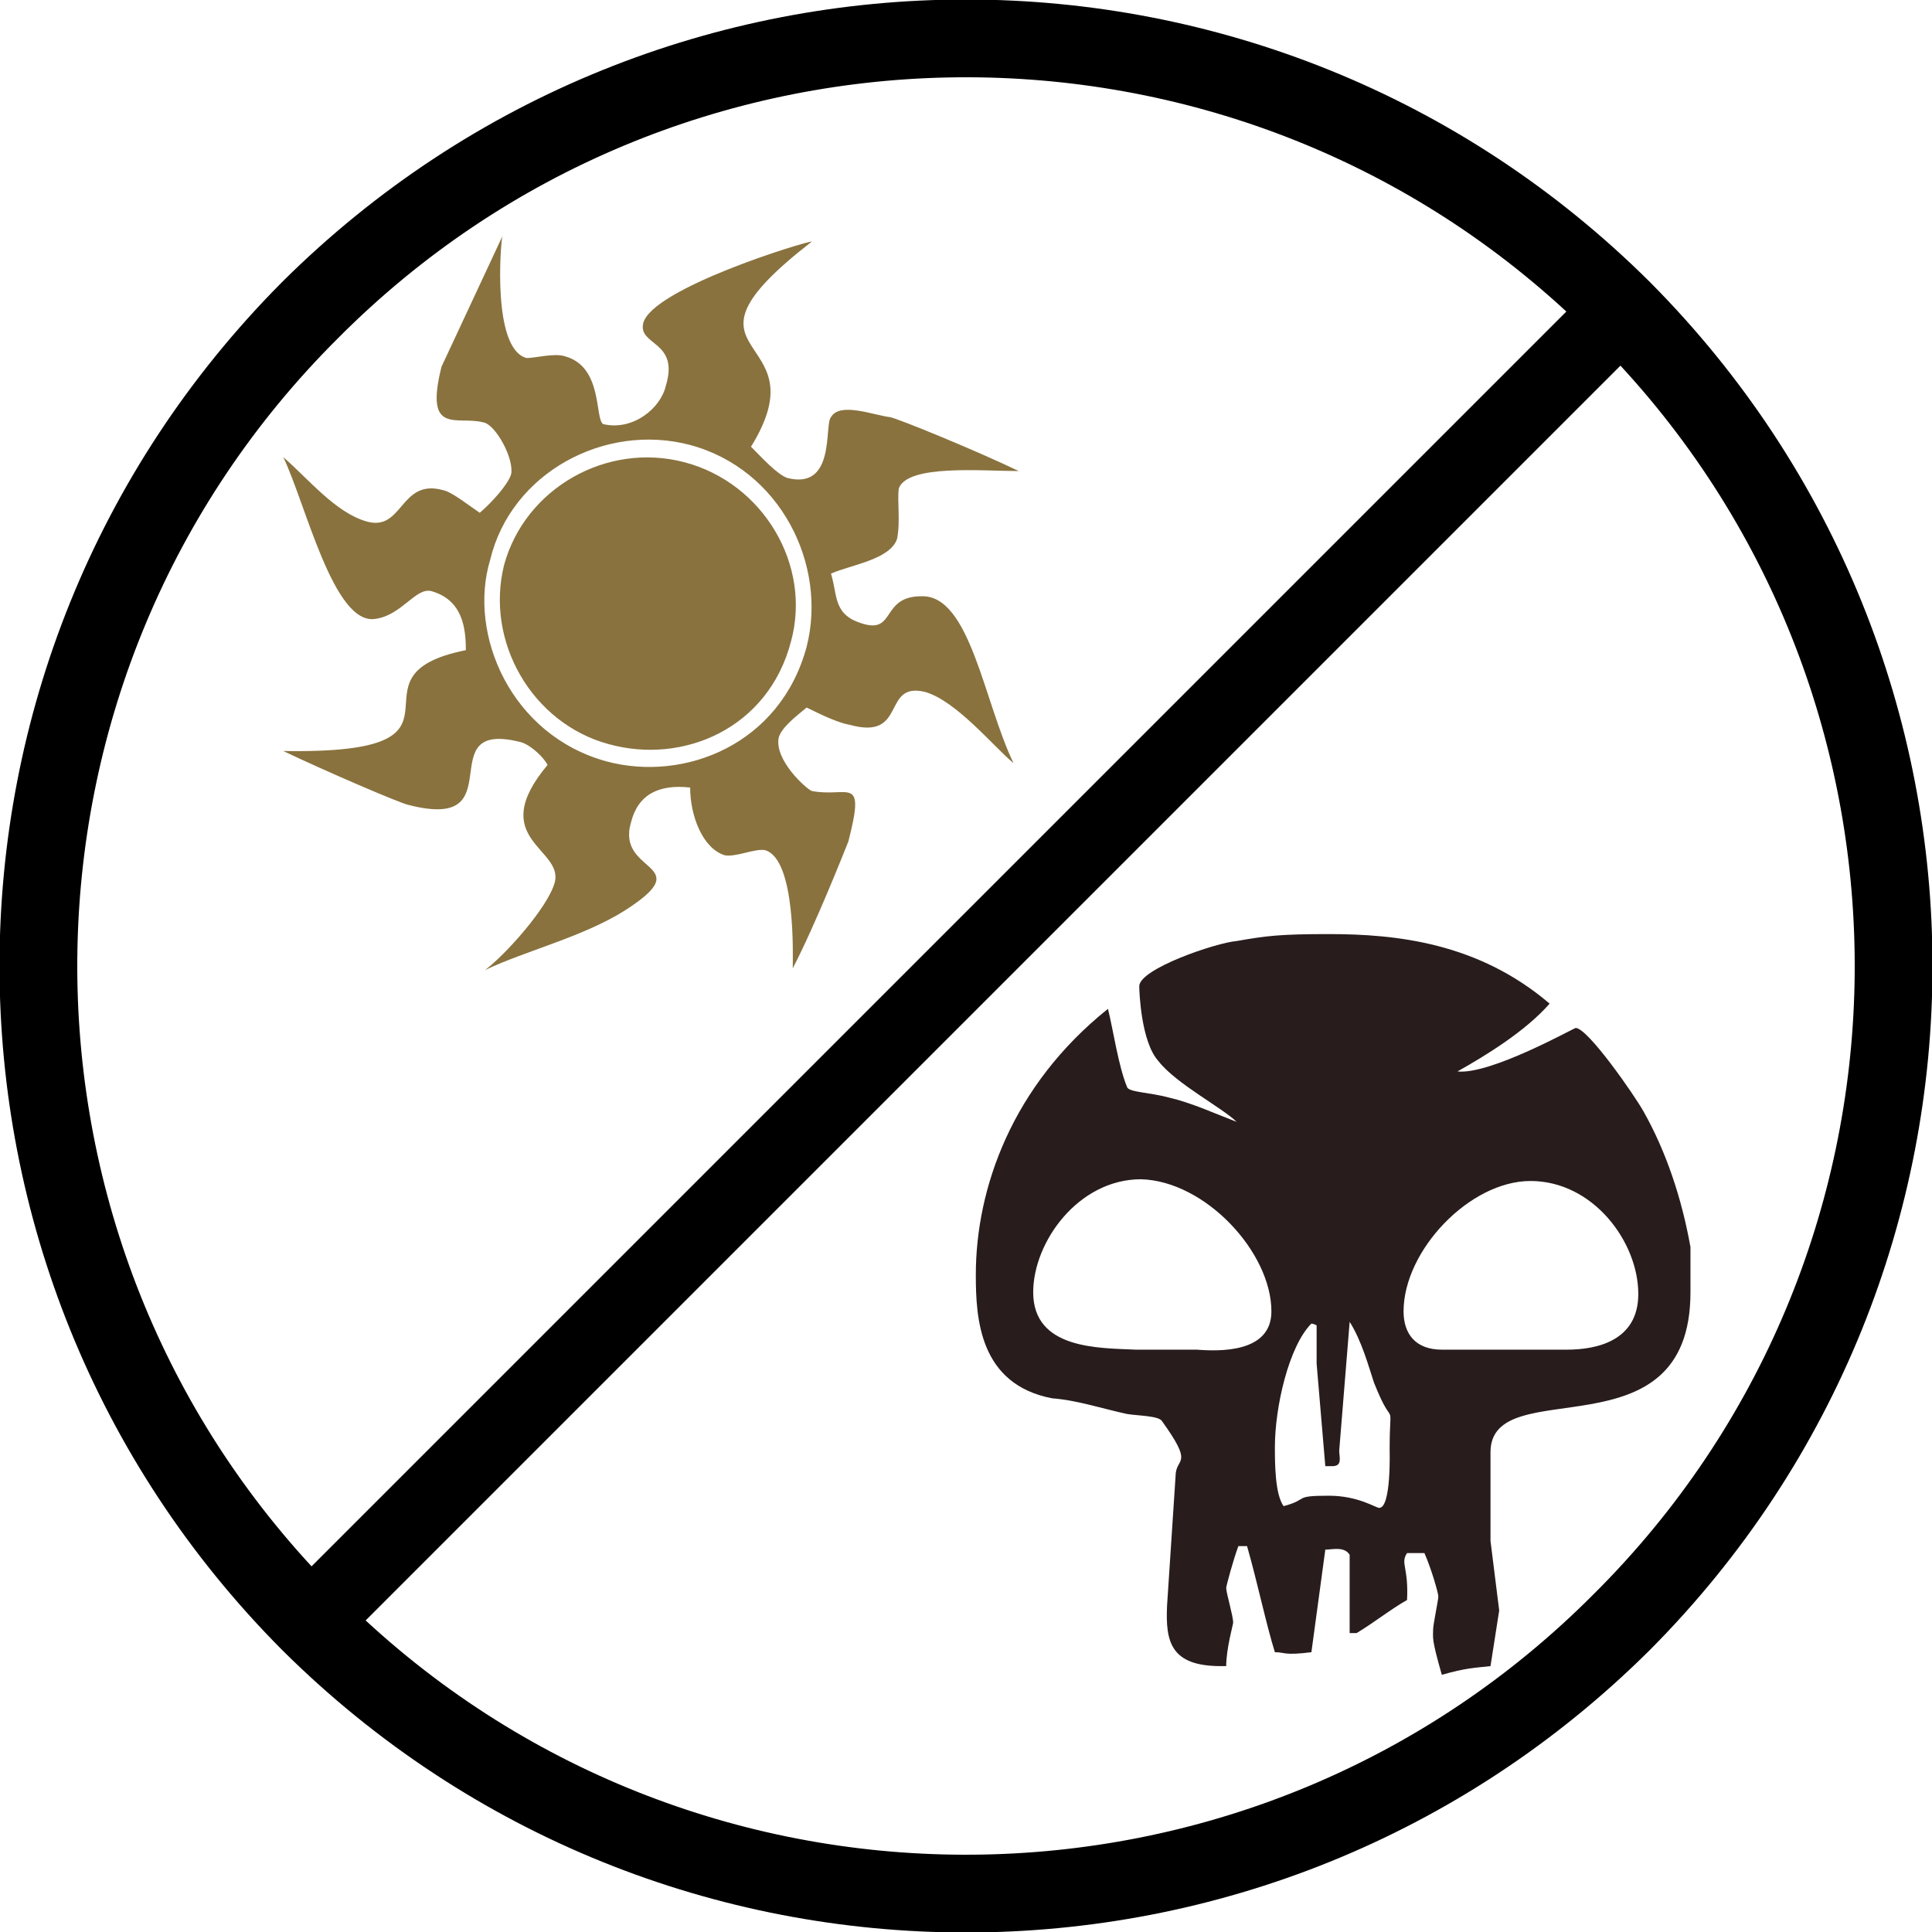
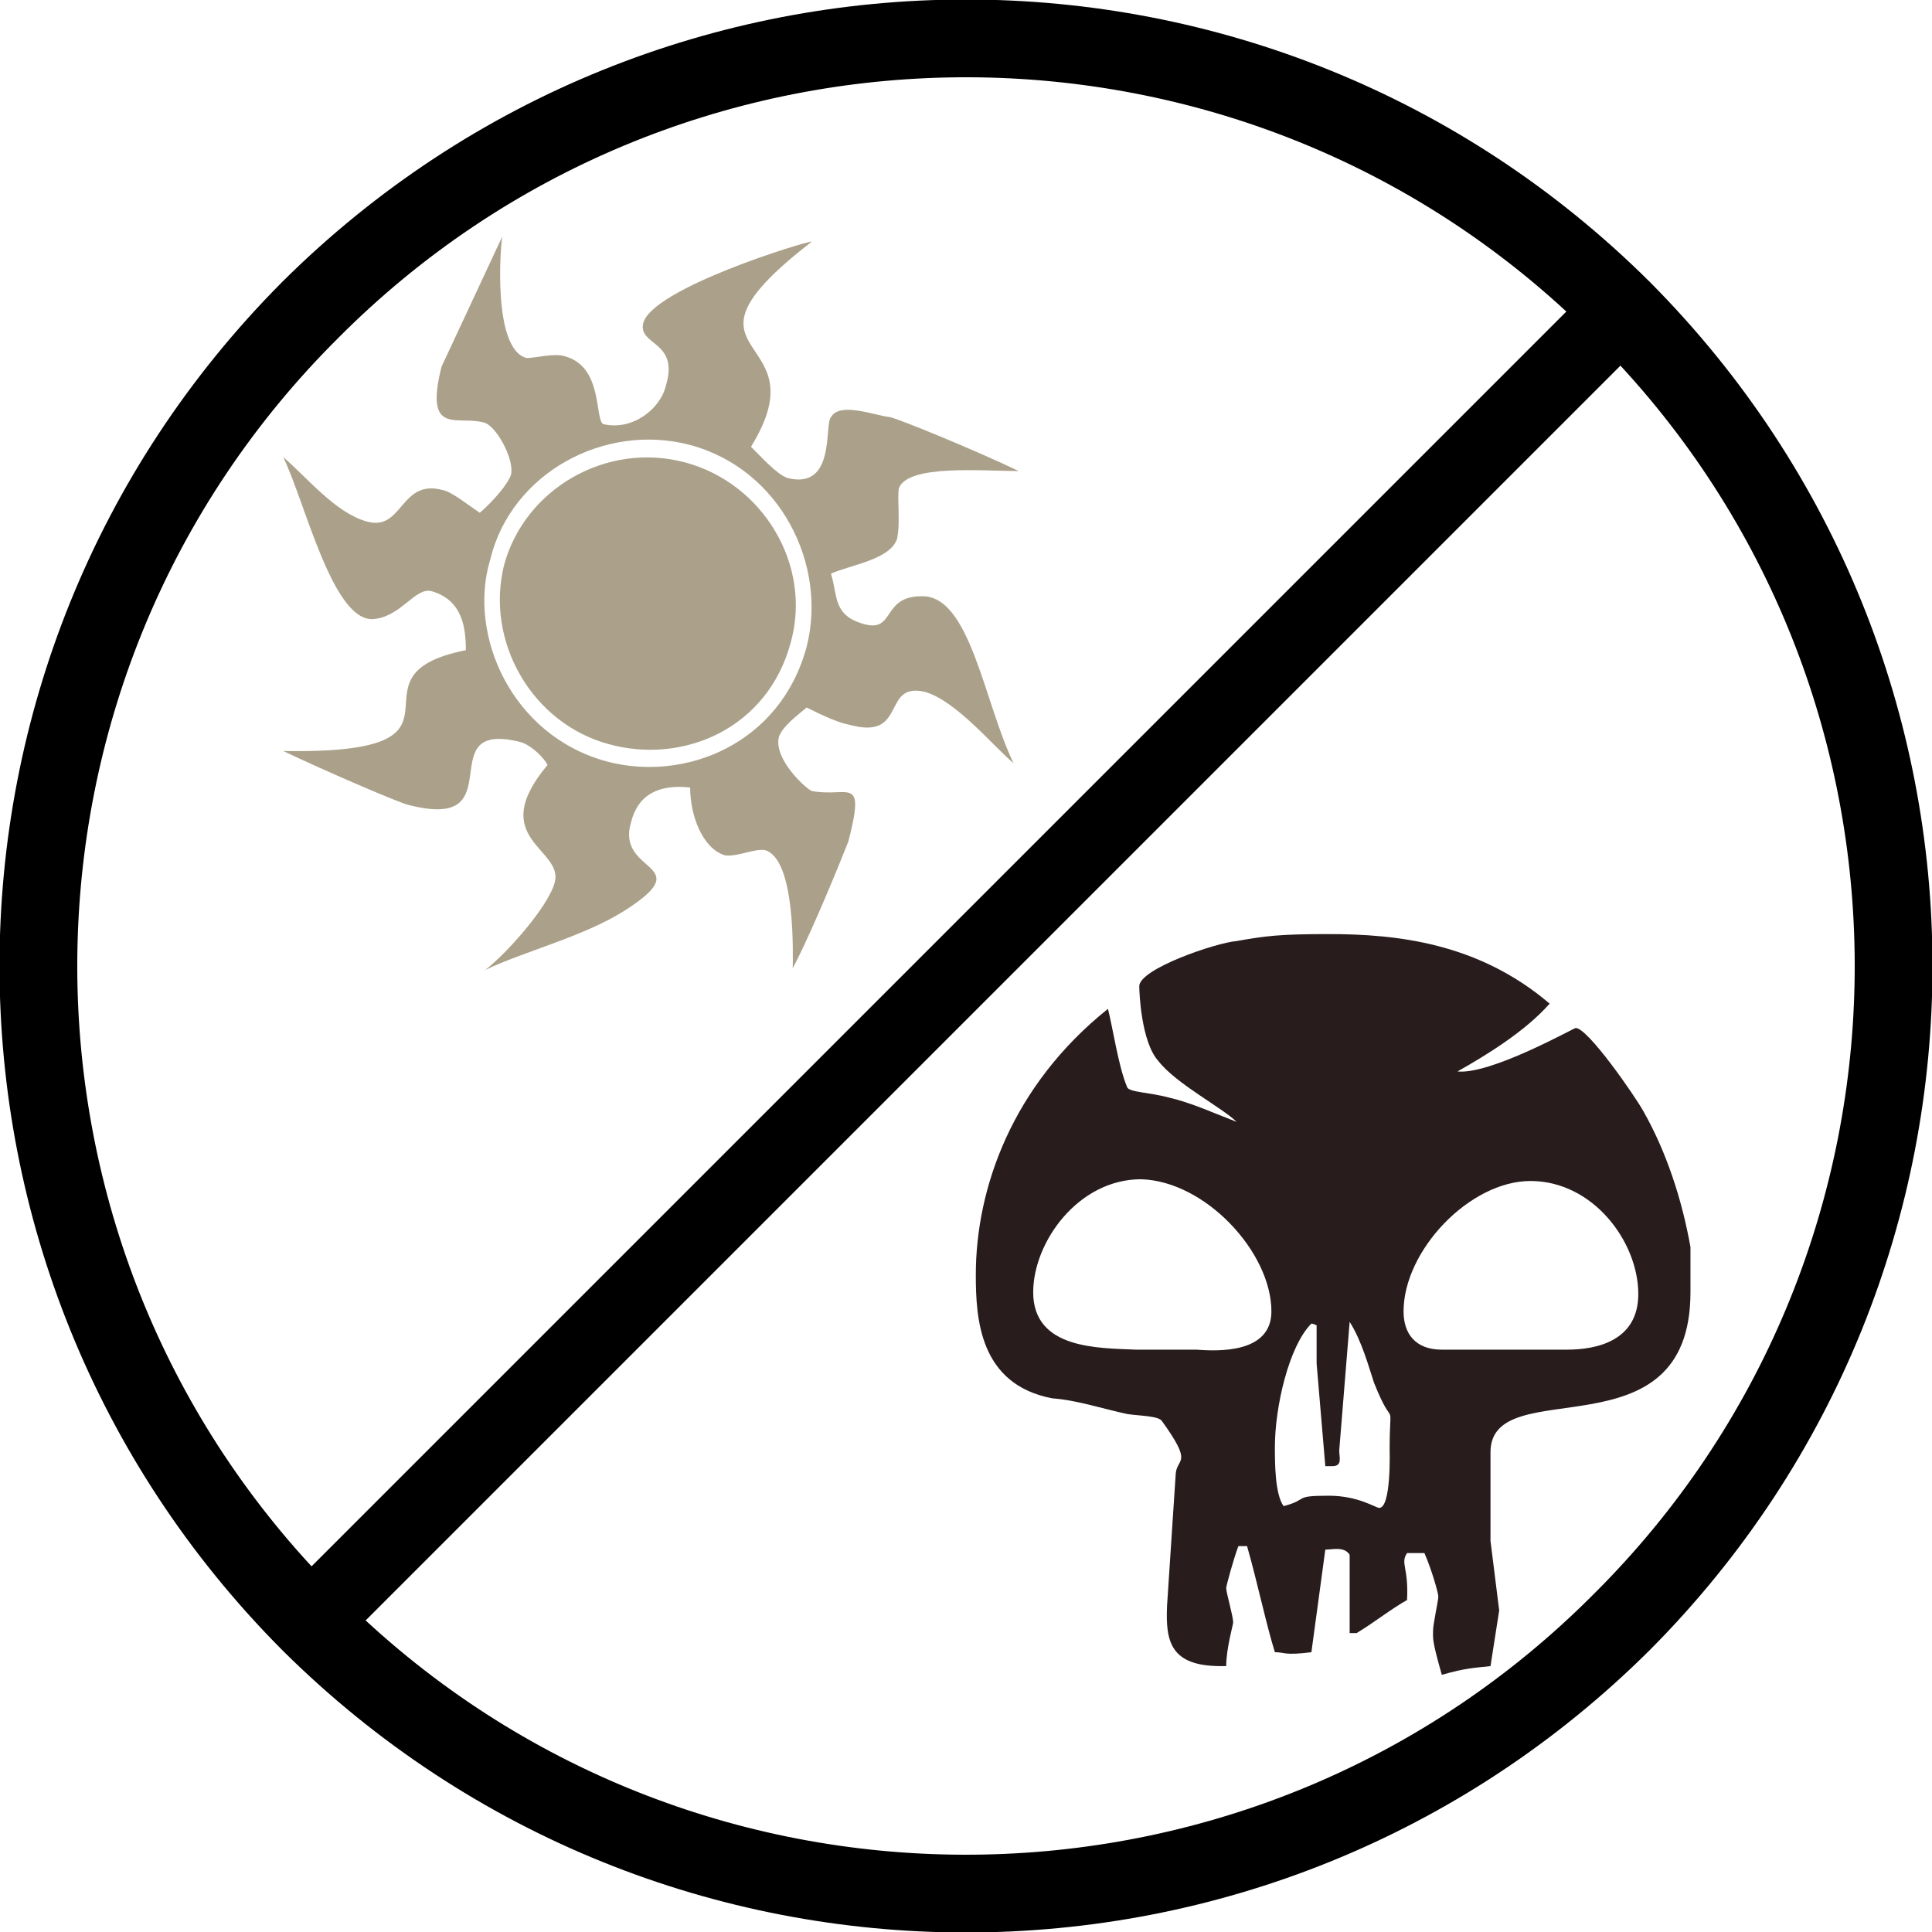
<svg xmlns="http://www.w3.org/2000/svg" version="1.1" viewBox="0 0 100 100">
  <g>
    <g>
      <path d="M14.6,85.4c19.6,19.5,51.2,19.5,70.8,0c19.5-19.6,19.5-51.2,0-70.8c-19.6-19.5-51.2-19.5-70.8,0c-19.5,19.6-19.5,51.2,0,70.8ZM81.074,16.126l-64.948,64.948c-16.614-17.992-16.156-46.142,1.374-63.574c17.432-17.53,45.582-17.988,63.574-1.374ZM18.926,83.874l64.948-64.948c16.614,17.992,16.156,46.142-1.374,63.574c-17.432,17.53-45.582,17.988-63.574,1.374Z" />
    </g>
    <g transform="translate(32.32, 32.32) scale(0.9) translate(-32.32, -32.32)">
-       <path d="M49.6,36.2c-2.5-0.6-1,2.8-4.3,1.9c-0.6-0.1-1.5-0.5-2.5-1c-0.6,0.5-1.4,1.1-1.6,1.7c-0.3,1.3,1.6,3,1.9,3.1c2.1,0.4,3.1-1,2.1,2.9c-0.2,0.5-1.9,4.8-3.2,7.3c0-0.6,0.2-6.3-1.6-6.8c-0.6-0.1-1.6,0.4-2.3,0.3c-1.3-0.4-2-2.3-2-3.9c-1.8-0.2-3,0.4-3.4,2c-0.9,3,4,2.3-0.4,5.1c-2.4,1.5-5.7,2.3-8,3.4c1.2-0.9,3.6-3.6,4-5c0.6-2-4-2.5-0.4-6.8c-0.2-0.4-0.9-1.1-1.5-1.3c-5.4-1.4-0.3,5.2-6.5,3.6c-0.5-0.1-4.9-2-7.2-3.1c12.2,0.2,3-4.3,10.5-5.8c0-1.3-0.2-2.9-2-3.4c-0.9-0.2-1.7,1.4-3.2,1.6c-2.4,0.4-4-6.6-5.3-9.3c1.4,1.2,3,3.2,4.8,3.7c2.1,0.6,1.9-2.5,4.4-1.8c0.5,0.1,1.5,0.9,2.1,1.3c0.7-0.6,1.6-1.6,1.8-2.2c0.2-0.9-0.9-2.9-1.6-3c-1.5-0.4-3.4,0.8-2.4-3.2l3.5-7.5c-0.1,0.4-0.6,6.5,1.4,7c0.5,0,1.6-0.3,2.2-0.1c2.2,0.6,1.7,3.6,2.2,3.9c1.7,0.4,3.3-0.9,3.6-2.2c0.8-2.6-1.6-2.3-1.3-3.6c0.5-2,9.3-4.7,9.7-4.7c-8.9,6.9,0.7,5-3.5,11.8c0.6,0.6,1.5,1.6,2.1,1.8c2.8,0.7,2.1-3.1,2.5-3.5c0.5-0.9,2.5-0.1,3.4,0c0.5,0.1,4.9,1.9,7.4,3.1c-2.1,0-6.4-0.4-6.9,1c-0.1,0.7,0.1,1.9-0.1,2.9c-0.4,1.2-2.7,1.5-3.8,2c0.4,1.3,0.1,2.4,1.9,2.9s1-1.6,3.3-1.6c2.8-0.1,3.6,6.1,5.3,9.6c-1.1-0.9-3.3-3.6-5.1-4.1ZM36.1,22c-4.9-1.3-10.3,1.6-11.5,6.6c-1.3,4.3,1.2,10.1,6.7,11.6c4.5,1.2,10-1,11.5-6.6c1.2-4.7-1.5-10.2-6.7-11.6ZM31.4,39.2c-4.4-1.2-7.1-5.9-6-10.3c1.2-4.4,5.9-7.1,10.4-5.9s7.3,5.9,6.1,10.3c-1.3,5-6.2,7.1-10.5,5.9Z" fill="#89723E" />
+       <path d="M49.6,36.2c-2.5-0.6-1,2.8-4.3,1.9c-0.6-0.1-1.5-0.5-2.5-1c-0.6,0.5-1.4,1.1-1.6,1.7c-0.3,1.3,1.6,3,1.9,3.1c2.1,0.4,3.1-1,2.1,2.9c-0.2,0.5-1.9,4.8-3.2,7.3c0-0.6,0.2-6.3-1.6-6.8c-0.6-0.1-1.6,0.4-2.3,0.3c-1.3-0.4-2-2.3-2-3.9c-1.8-0.2-3,0.4-3.4,2c-0.9,3,4,2.3-0.4,5.1c-2.4,1.5-5.7,2.3-8,3.4c1.2-0.9,3.6-3.6,4-5c0.6-2-4-2.5-0.4-6.8c-0.2-0.4-0.9-1.1-1.5-1.3c-5.4-1.4-0.3,5.2-6.5,3.6c-0.5-0.1-4.9-2-7.2-3.1c12.2,0.2,3-4.3,10.5-5.8c0-1.3-0.2-2.9-2-3.4c-0.9-0.2-1.7,1.4-3.2,1.6c-2.4,0.4-4-6.6-5.3-9.3c1.4,1.2,3,3.2,4.8,3.7c2.1,0.6,1.9-2.5,4.4-1.8c0.5,0.1,1.5,0.9,2.1,1.3c0.7-0.6,1.6-1.6,1.8-2.2c0.2-0.9-0.9-2.9-1.6-3c-1.5-0.4-3.4,0.8-2.4-3.2l3.5-7.5c-0.1,0.4-0.6,6.5,1.4,7c0.5,0,1.6-0.3,2.2-0.1c2.2,0.6,1.7,3.6,2.2,3.9c1.7,0.4,3.3-0.9,3.6-2.2c0.8-2.6-1.6-2.3-1.3-3.6c0.5-2,9.3-4.7,9.7-4.7c-8.9,6.9,0.7,5-3.5,11.8c0.6,0.6,1.5,1.6,2.1,1.8c2.8,0.7,2.1-3.1,2.5-3.5c0.5-0.9,2.5-0.1,3.4,0c0.5,0.1,4.9,1.9,7.4,3.1c-2.1,0-6.4-0.4-6.9,1c-0.1,0.7,0.1,1.9-0.1,2.9c-0.4,1.2-2.7,1.5-3.8,2c0.4,1.3,0.1,2.4,1.9,2.9s1-1.6,3.3-1.6c2.8-0.1,3.6,6.1,5.3,9.6c-1.1-0.9-3.3-3.6-5.1-4.1ZM36.1,22c-4.9-1.3-10.3,1.6-11.5,6.6c-1.3,4.3,1.2,10.1,6.7,11.6c4.5,1.2,10-1,11.5-6.6c1.2-4.7-1.5-10.2-6.7-11.6ZM31.4,39.2c-4.4-1.2-7.1-5.9-6-10.3c1.2-4.4,5.9-7.1,10.4-5.9s7.3,5.9,6.1,10.3c-1.3,5-6.2,7.1-10.5,5.9Z" fill="#ABA18A" />
    </g>
    <g transform="translate(67.68, 67.68) scale(0.9) translate(-67.68, -67.68)">
      <path d="M89.7,66.8v-2.6c-0.5-2.8-1.4-5.5-2.7-7.8c-0.5-0.9-3.2-4.8-3.9-4.8c-0.1,0-4.9,2.7-6.8,2.5c1.6-0.9,3.9-2.3,5.3-3.9c-4.1-3.5-8.8-4-12.7-4c-2.8,0-3.6,0.1-5.3,0.4c-1.2,0.1-5.6,1.6-5.6,2.6c0,0.3,0.1,3.2,1.1,4.3c1,1.3,3.7,2.7,4.5,3.5c-1.3-0.5-2.6-1.1-3.9-1.4c-1.1-0.3-2.3-0.3-2.4-0.6c-0.5-1.2-0.8-3.3-1.1-4.5c-5.5,4.4-7.6,10.3-7.6,15.3c0,2.5,0.2,6.3,4.4,7.1c1.4,0.1,2.9,0.6,4.3,0.9c0.6,0.1,1.8,0.1,2,0.4c1.8,2.5,0.9,2.1,0.8,3l-0.5,7.6c-0.1,2.1,0.2,3.5,3.1,3.5h0.3c0-1,0.4-2.4,0.4-2.5c0-0.4-0.4-1.7-0.4-2c0-0.1,0.4-1.6,0.7-2.4h0.5c0.6,2.1,1.1,4.5,1.6,6.1c0.6,0,0.5,0.2,2.1,0l0.8-5.9c0.4,0,1.1-0.2,1.4,0.3v4.5h0.4c1-0.6,2-1.4,2.9-1.9c0.1-1.9-0.4-2.1,0-2.7h1c0.4,0.9,0.8,2.3,0.8,2.5s-0.3,1.6-0.3,1.9c0,0.5-0.1,0.5,0.5,2.6c1.4-0.4,1.9-0.4,2.8-0.5l0.5-3.2l-0.5-4v-5.1c0-4.7,11.5,0.4,11.5-9.2ZM65.6,67.9c0,2.4-3,2.3-4.3,2.2h-3.5c-2.1-0.1-5.9,0-5.9-3.3c0-2.9,2.6-6.5,6.2-6.5c3.7,0.1,7.5,4.2,7.5,7.6ZM72.4,75.8c0,0.1,0.1,3.4-0.6,3.4c-0.2,0-1.2-0.7-2.9-0.7c-2.1,0-1.1,0.2-2.6,0.6c-0.5-0.7-0.5-2.5-0.5-3.4c0-2.3,0.8-5.8,2.1-7.1c0.1,0,0.3,0.1,0.3,0.1v2.2l0.5,5.9h0.4c0.6,0,0.4-0.5,0.4-0.9l0.6-7.4c0.7,1.1,1.1,2.6,1.4,3.5c0.6,1.5,0.8,1.6,0.9,1.8s0,0.4,0,2ZM86.7,66.9c0,2.7-2.4,3.2-4.1,3.2h-7.2c-1.5,0-2.2-0.9-2.2-2.2c0-3.5,3.8-7.5,7.3-7.5c3.6,0,6.2,3.5,6.2,6.5Z" fill="#281C1C" />
    </g>
  </g>
</svg>
